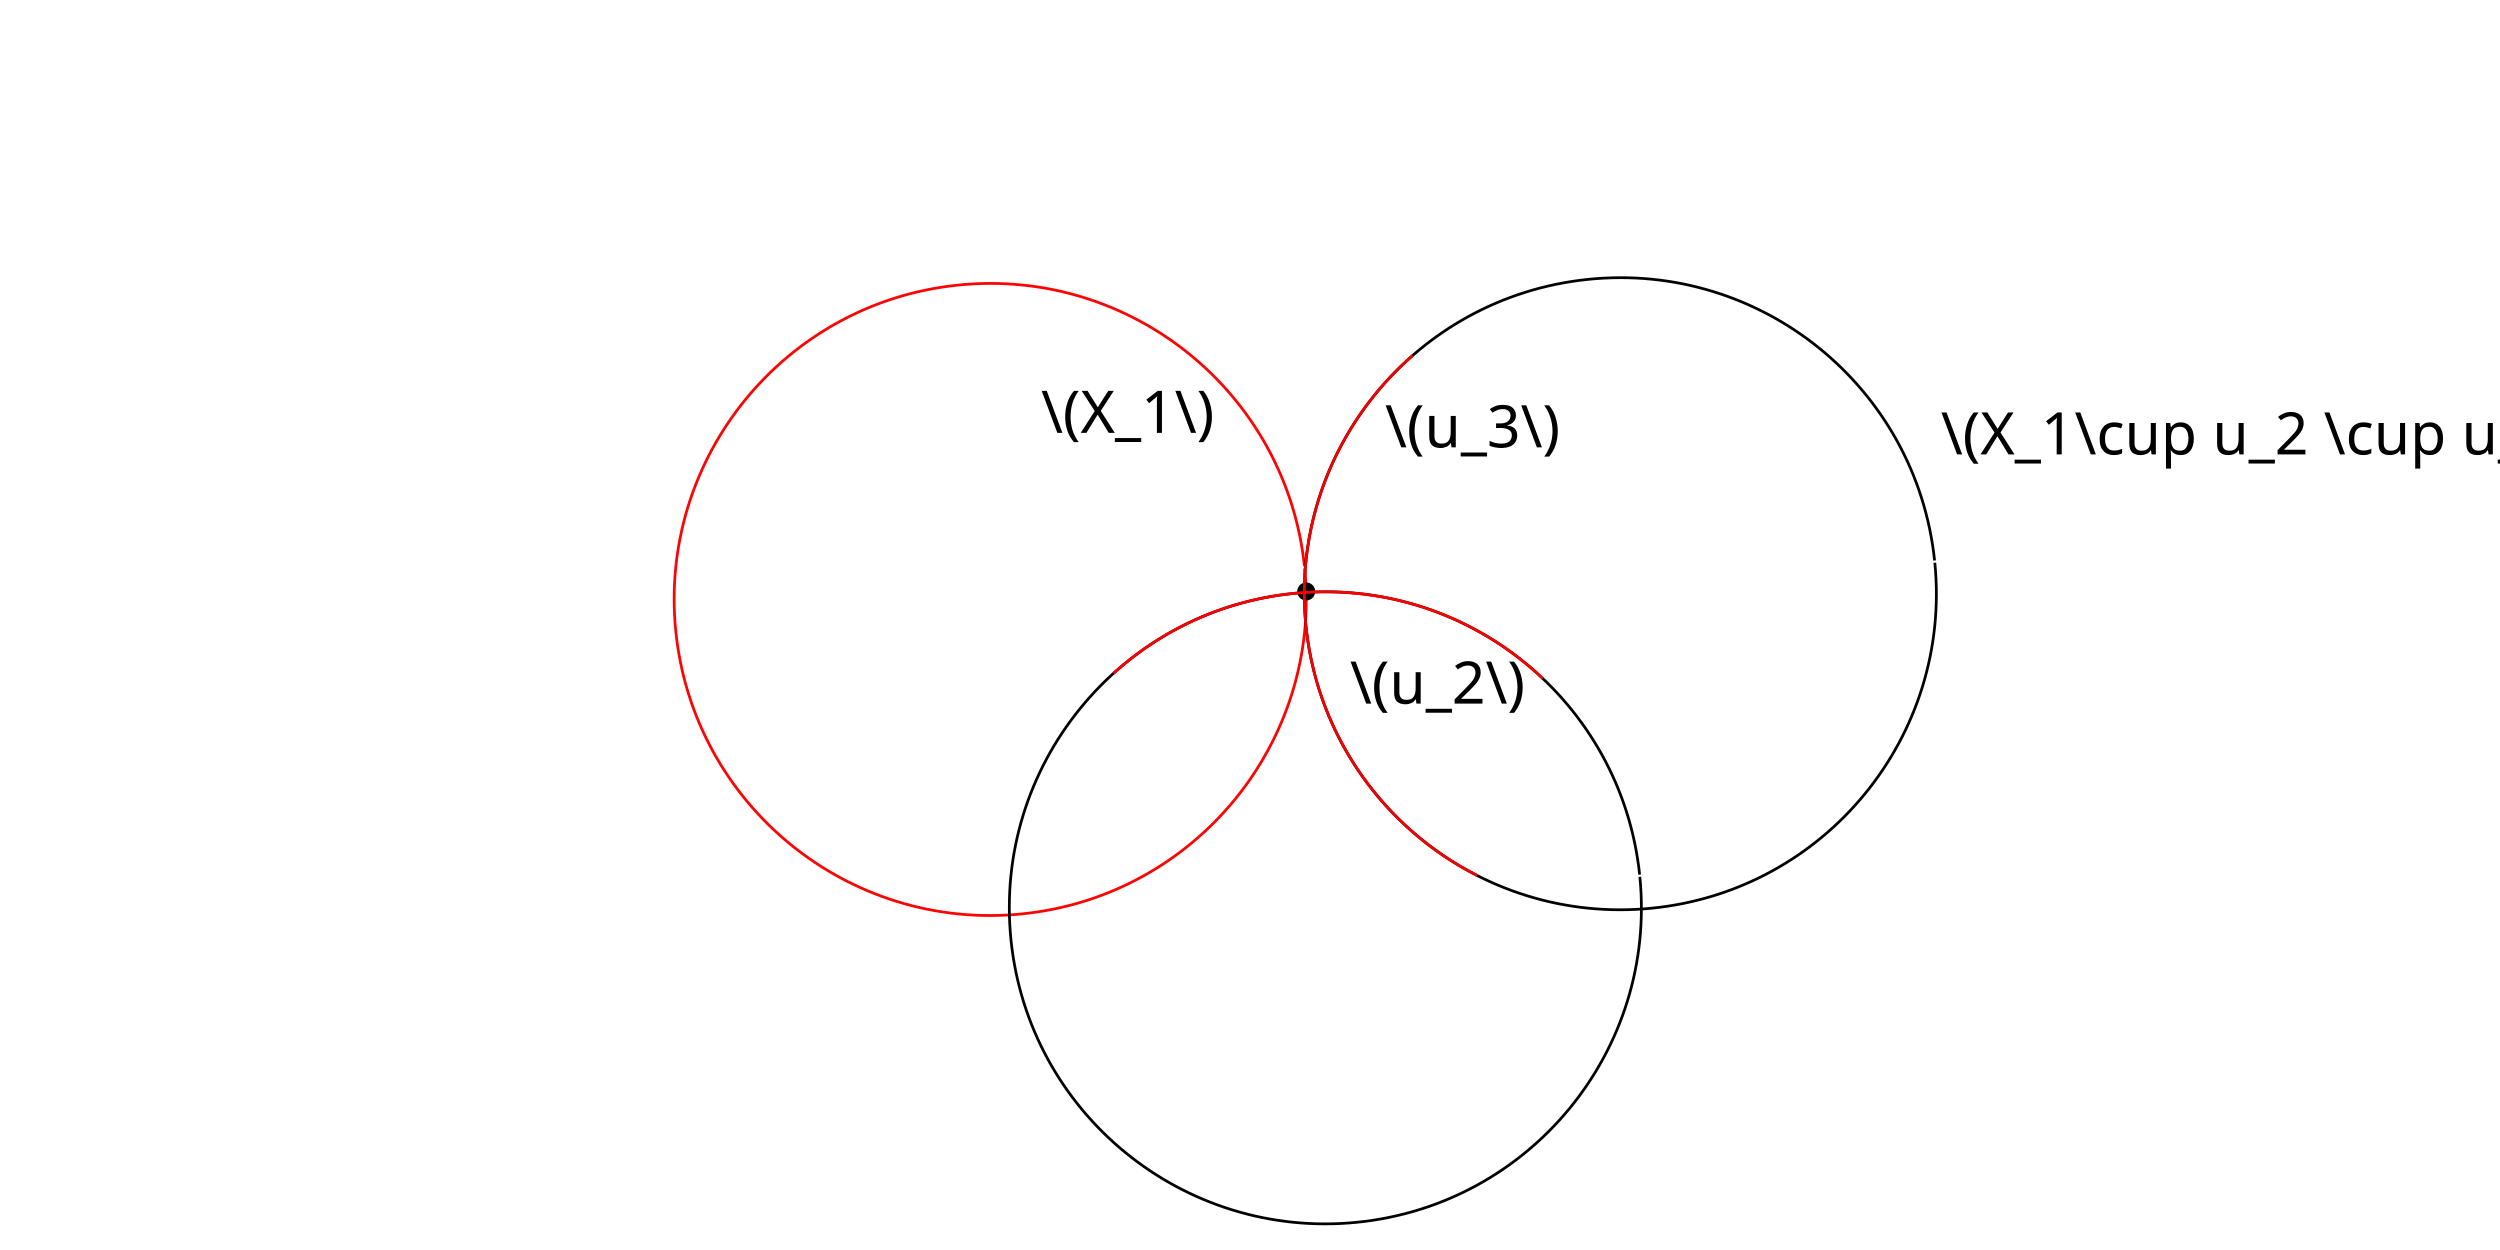
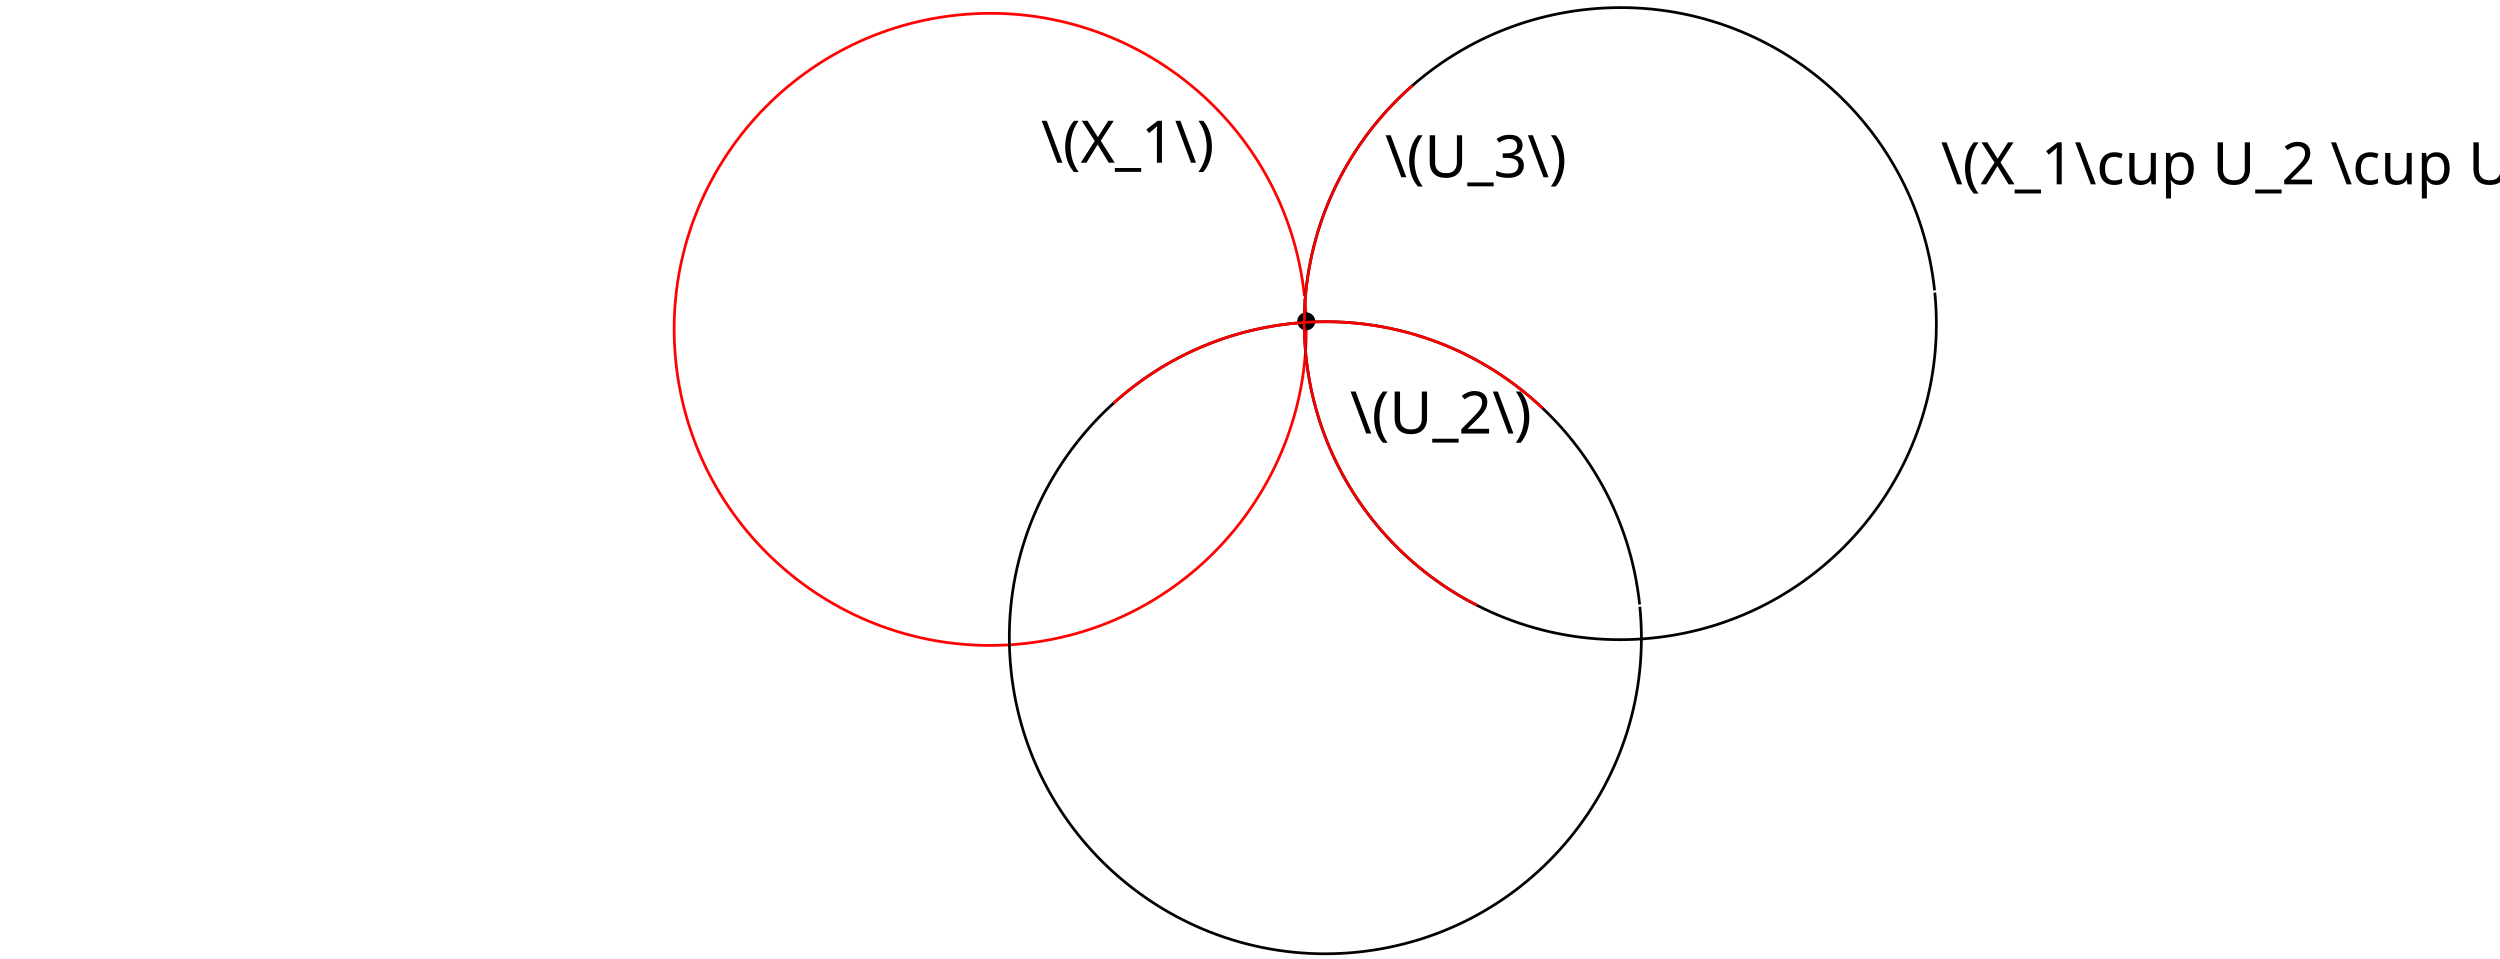
- <svg xmlns="http://www.w3.org/2000/svg" width="240mm" height="120mm" viewBox="0 0 240 120" version="1.1" id="svg8">
+ <svg xmlns="http://www.w3.org/2000/svg" width="240mm" height="92mm" viewBox="0 0 240 92" version="1.1" id="svg8">
  <defs id="defs2">
    </defs>
  <g id="layer1" transform="translate(0,-177)">
-     <path style="font-variation-settings:normal;opacity:0.99;vector-effect:none;fill:none;fill-opacity:1;fill-rule:evenodd;stroke:#ff0000;stroke-width:0.265;stroke-linecap:butt;stroke-linejoin:round;stroke-miterlimit:4;stroke-dasharray:none;stroke-dashoffset:0;stroke-opacity:1;-inkscape-stroke:none;stop-color:#000000;stop-opacity:1" id="path1599" d="m 125.251,231.572 a 30.338,30.338 0 0 1 -27.161,33.164 30.338,30.338 0 0 1 -33.212,-27.103 30.338,30.338 0 0 1 27.045,-33.259 30.338,30.338 0 0 1 33.306,26.986" />
-     <path style="font-variation-settings:normal;opacity:0.99;vector-effect:none;fill:none;fill-opacity:1;fill-rule:evenodd;stroke:#000000;stroke-width:0.265;stroke-linecap:butt;stroke-linejoin:round;stroke-miterlimit:4;stroke-dasharray:none;stroke-dashoffset:0;stroke-opacity:1;-inkscape-stroke:none;stop-color:#000000;stop-opacity:1" id="path1599-6" d="m 185.743,231.021 a 30.338,30.338 0 0 1 -27.161,33.164 30.338,30.338 0 0 1 -33.212,-27.103 30.338,30.338 0 0 1 27.045,-33.259 30.338,30.338 0 0 1 33.306,26.986" />
-     <path style="font-variation-settings:normal;opacity:0.99;vector-effect:none;fill:none;fill-opacity:1;fill-rule:evenodd;stroke:#000000;stroke-width:0.265;stroke-linecap:butt;stroke-linejoin:round;stroke-miterlimit:4;stroke-dasharray:none;stroke-dashoffset:0;stroke-opacity:1;-inkscape-stroke:none;stop-color:#000000;stop-opacity:1" id="path1599-2" d="m 157.427,261.175 a 30.338,30.338 0 0 1 -27.161,33.164 30.338,30.338 0 0 1 -33.212,-27.103 30.338,30.338 0 0 1 27.045,-33.259 30.338,30.338 0 0 1 33.306,26.986" />
-     <path style="font-variation-settings:normal;opacity:0.99;vector-effect:none;fill:#000000;fill-opacity:1;fill-rule:evenodd;stroke:#000000;stroke-width:0.265;stroke-linecap:butt;stroke-linejoin:round;stroke-miterlimit:4;stroke-dasharray:none;stroke-dashoffset:0;stroke-opacity:1;-inkscape-stroke:none;stop-color:#000000;stop-opacity:1" id="path1743" d="m 126.126,233.709 a 0.732,0.732 0 0 1 -0.655,0.8 0.732,0.732 0 0 1 -0.802,-0.654 0.732,0.732 0 0 1 0.653,-0.803 0.732,0.732 0 0 1 0.804,0.651" />
-     <text xml:space="preserve" style="font-size:5.644px;line-height:1.25;font-family:sans-serif;letter-spacing:0px;word-spacing:0px;stroke-width:0.265" x="99.942" y="218.551" id="text2647">
-       <tspan id="tspan2645" style="stroke-width:0.265" x="99.942" y="218.551">\(X_1\)</tspan>
+     <path style="font-variation-settings:normal;opacity:0.99;vector-effect:none;fill:none;fill-opacity:1;fill-rule:evenodd;stroke:#ff0000;stroke-width:0.265;stroke-linecap:butt;stroke-linejoin:round;stroke-miterlimit:4;stroke-dasharray:none;stroke-dashoffset:0;stroke-opacity:1;-inkscape-stroke:none;stop-color:#000000;stop-opacity:1" id="path1599" d="m 125.251,205.643 a 30.338,30.338 0 0 1 -27.161,33.164 30.338,30.338 0 0 1 -33.212,-27.103 30.338,30.338 0 0 1 27.045,-33.259 30.338,30.338 0 0 1 33.306,26.986" />
+     <path style="font-variation-settings:normal;opacity:0.99;vector-effect:none;fill:none;fill-opacity:1;fill-rule:evenodd;stroke:#000000;stroke-width:0.265;stroke-linecap:butt;stroke-linejoin:round;stroke-miterlimit:4;stroke-dasharray:none;stroke-dashoffset:0;stroke-opacity:1;-inkscape-stroke:none;stop-color:#000000;stop-opacity:1" id="path1599-6" d="m 185.743,205.092 a 30.338,30.338 0 0 1 -27.161,33.164 30.338,30.338 0 0 1 -33.212,-27.103 30.338,30.338 0 0 1 27.045,-33.259 30.338,30.338 0 0 1 33.306,26.986" />
+     <path style="font-variation-settings:normal;opacity:0.99;vector-effect:none;fill:none;fill-opacity:1;fill-rule:evenodd;stroke:#000000;stroke-width:0.265;stroke-linecap:butt;stroke-linejoin:round;stroke-miterlimit:4;stroke-dasharray:none;stroke-dashoffset:0;stroke-opacity:1;-inkscape-stroke:none;stop-color:#000000;stop-opacity:1" id="path1599-2" d="m 157.427,235.246 a 30.338,30.338 0 0 1 -27.161,33.164 30.338,30.338 0 0 1 -33.212,-27.103 30.338,30.338 0 0 1 27.045,-33.259 30.338,30.338 0 0 1 33.306,26.986" />
+     <path style="font-variation-settings:normal;opacity:0.99;vector-effect:none;fill:#000000;fill-opacity:1;fill-rule:evenodd;stroke:#000000;stroke-width:0.265;stroke-linecap:butt;stroke-linejoin:round;stroke-miterlimit:4;stroke-dasharray:none;stroke-dashoffset:0;stroke-opacity:1;-inkscape-stroke:none;stop-color:#000000;stop-opacity:1" id="path1743" d="m 126.126,207.78 a 0.732,0.732 0 0 1 -0.655,0.8 0.732,0.732 0 0 1 -0.802,-0.654 0.732,0.732 0 0 1 0.653,-0.803 0.732,0.732 0 0 1 0.804,0.651" />
+     <text xml:space="preserve" style="font-size:5.644px;line-height:1.25;font-family:sans-serif;letter-spacing:0px;word-spacing:0px;stroke-width:0.265" x="99.942" y="192.622" id="text2647">
+       <tspan id="tspan2645" style="stroke-width:0.265" x="99.942" y="192.622">\(X_1\)</tspan>
    </text>
-     <text xml:space="preserve" style="font-size:5.644px;line-height:1.25;font-family:sans-serif;letter-spacing:0px;word-spacing:0px;stroke-width:0.265" x="129.595" y="244.543" id="text4103">
-       <tspan id="tspan4101" style="stroke-width:0.265" x="129.595" y="244.543">\(u_2\)</tspan>
+     <text xml:space="preserve" style="font-size:5.644px;line-height:1.25;font-family:sans-serif;letter-spacing:0px;word-spacing:0px;stroke-width:0.265" x="129.595" y="218.614" id="text4103">
+       <tspan id="tspan4101" style="stroke-width:0.265" x="129.595" y="218.614">\(U_2\)</tspan>
    </text>
-     <text xml:space="preserve" style="font-size:5.644px;line-height:1.25;font-family:sans-serif;letter-spacing:0px;word-spacing:0px;stroke-width:0.265" x="132.962" y="219.945" id="text4103-4">
-       <tspan id="tspan4101-9" style="stroke-width:0.265" x="132.962" y="219.945">\(u_3\)</tspan>
+     <text xml:space="preserve" style="font-size:5.644px;line-height:1.25;font-family:sans-serif;letter-spacing:0px;word-spacing:0px;stroke-width:0.265" x="132.962" y="194.015" id="text4103-4">
+       <tspan id="tspan4101-9" style="stroke-width:0.265" x="132.962" y="194.015">\(U_3\)</tspan>
    </text>
-     <text xml:space="preserve" style="font-size:5.644px;line-height:1.25;font-family:sans-serif;letter-spacing:0px;word-spacing:0px;stroke-width:0.265" x="186.32" y="220.624" id="text6202">
-       <tspan id="tspan6200" style="stroke-width:0.265" x="186.32" y="220.624">\(X_1\cup u_2 \cup u_3\simeq X_1\)</tspan>
+     <text xml:space="preserve" style="font-size:5.644px;line-height:1.25;font-family:sans-serif;letter-spacing:0px;word-spacing:0px;stroke-width:0.265" x="186.32" y="194.695" id="text6202">
+       <tspan id="tspan6200" style="stroke-width:0.265" x="186.32" y="194.695">\(X_1\cup U_2 \cup U_3\simeq X_1\)</tspan>
    </text>
-     <path style="font-variation-settings:normal;opacity:0.99;vector-effect:none;fill:none;fill-opacity:1;fill-rule:evenodd;stroke:#ff0000;stroke-width:0.265;stroke-linecap:butt;stroke-linejoin:round;stroke-miterlimit:4;stroke-dasharray:none;stroke-dashoffset:0;stroke-opacity:1;-inkscape-stroke:none;stop-color:#000000;stop-opacity:1" id="path7697" d="m 106.899,241.641 a 30.338,30.338 0 0 1 41.208,0.494" />
-     <path style="font-variation-settings:normal;opacity:0.99;vector-effect:none;fill:none;fill-opacity:1;fill-rule:evenodd;stroke:#f60000;stroke-width:0.265;stroke-linecap:butt;stroke-linejoin:round;stroke-miterlimit:4;stroke-dasharray:none;stroke-dashoffset:0;stroke-opacity:1;-inkscape-stroke:none;stop-color:#000000;stop-opacity:1" id="path7775" d="m 141.798,261.04 a 30.338,30.338 0 0 1 -16.355,-23.31 30.338,30.338 0 0 1 10.169,-26.597" />
+     <path style="font-variation-settings:normal;opacity:0.99;vector-effect:none;fill:none;fill-opacity:1;fill-rule:evenodd;stroke:#ff0000;stroke-width:0.265;stroke-linecap:butt;stroke-linejoin:round;stroke-miterlimit:4;stroke-dasharray:none;stroke-dashoffset:0;stroke-opacity:1;-inkscape-stroke:none;stop-color:#000000;stop-opacity:1" id="path7697" d="m 106.899,215.712 a 30.338,30.338 0 0 1 41.208,0.494" />
+     <path style="font-variation-settings:normal;opacity:0.99;vector-effect:none;fill:none;fill-opacity:1;fill-rule:evenodd;stroke:#f60000;stroke-width:0.265;stroke-linecap:butt;stroke-linejoin:round;stroke-miterlimit:4;stroke-dasharray:none;stroke-dashoffset:0;stroke-opacity:1;-inkscape-stroke:none;stop-color:#000000;stop-opacity:1" id="path7775" d="m 141.798,235.111 a 30.338,30.338 0 0 1 -16.355,-23.31 30.338,30.338 0 0 1 10.169,-26.597" />
  </g>
</svg>
